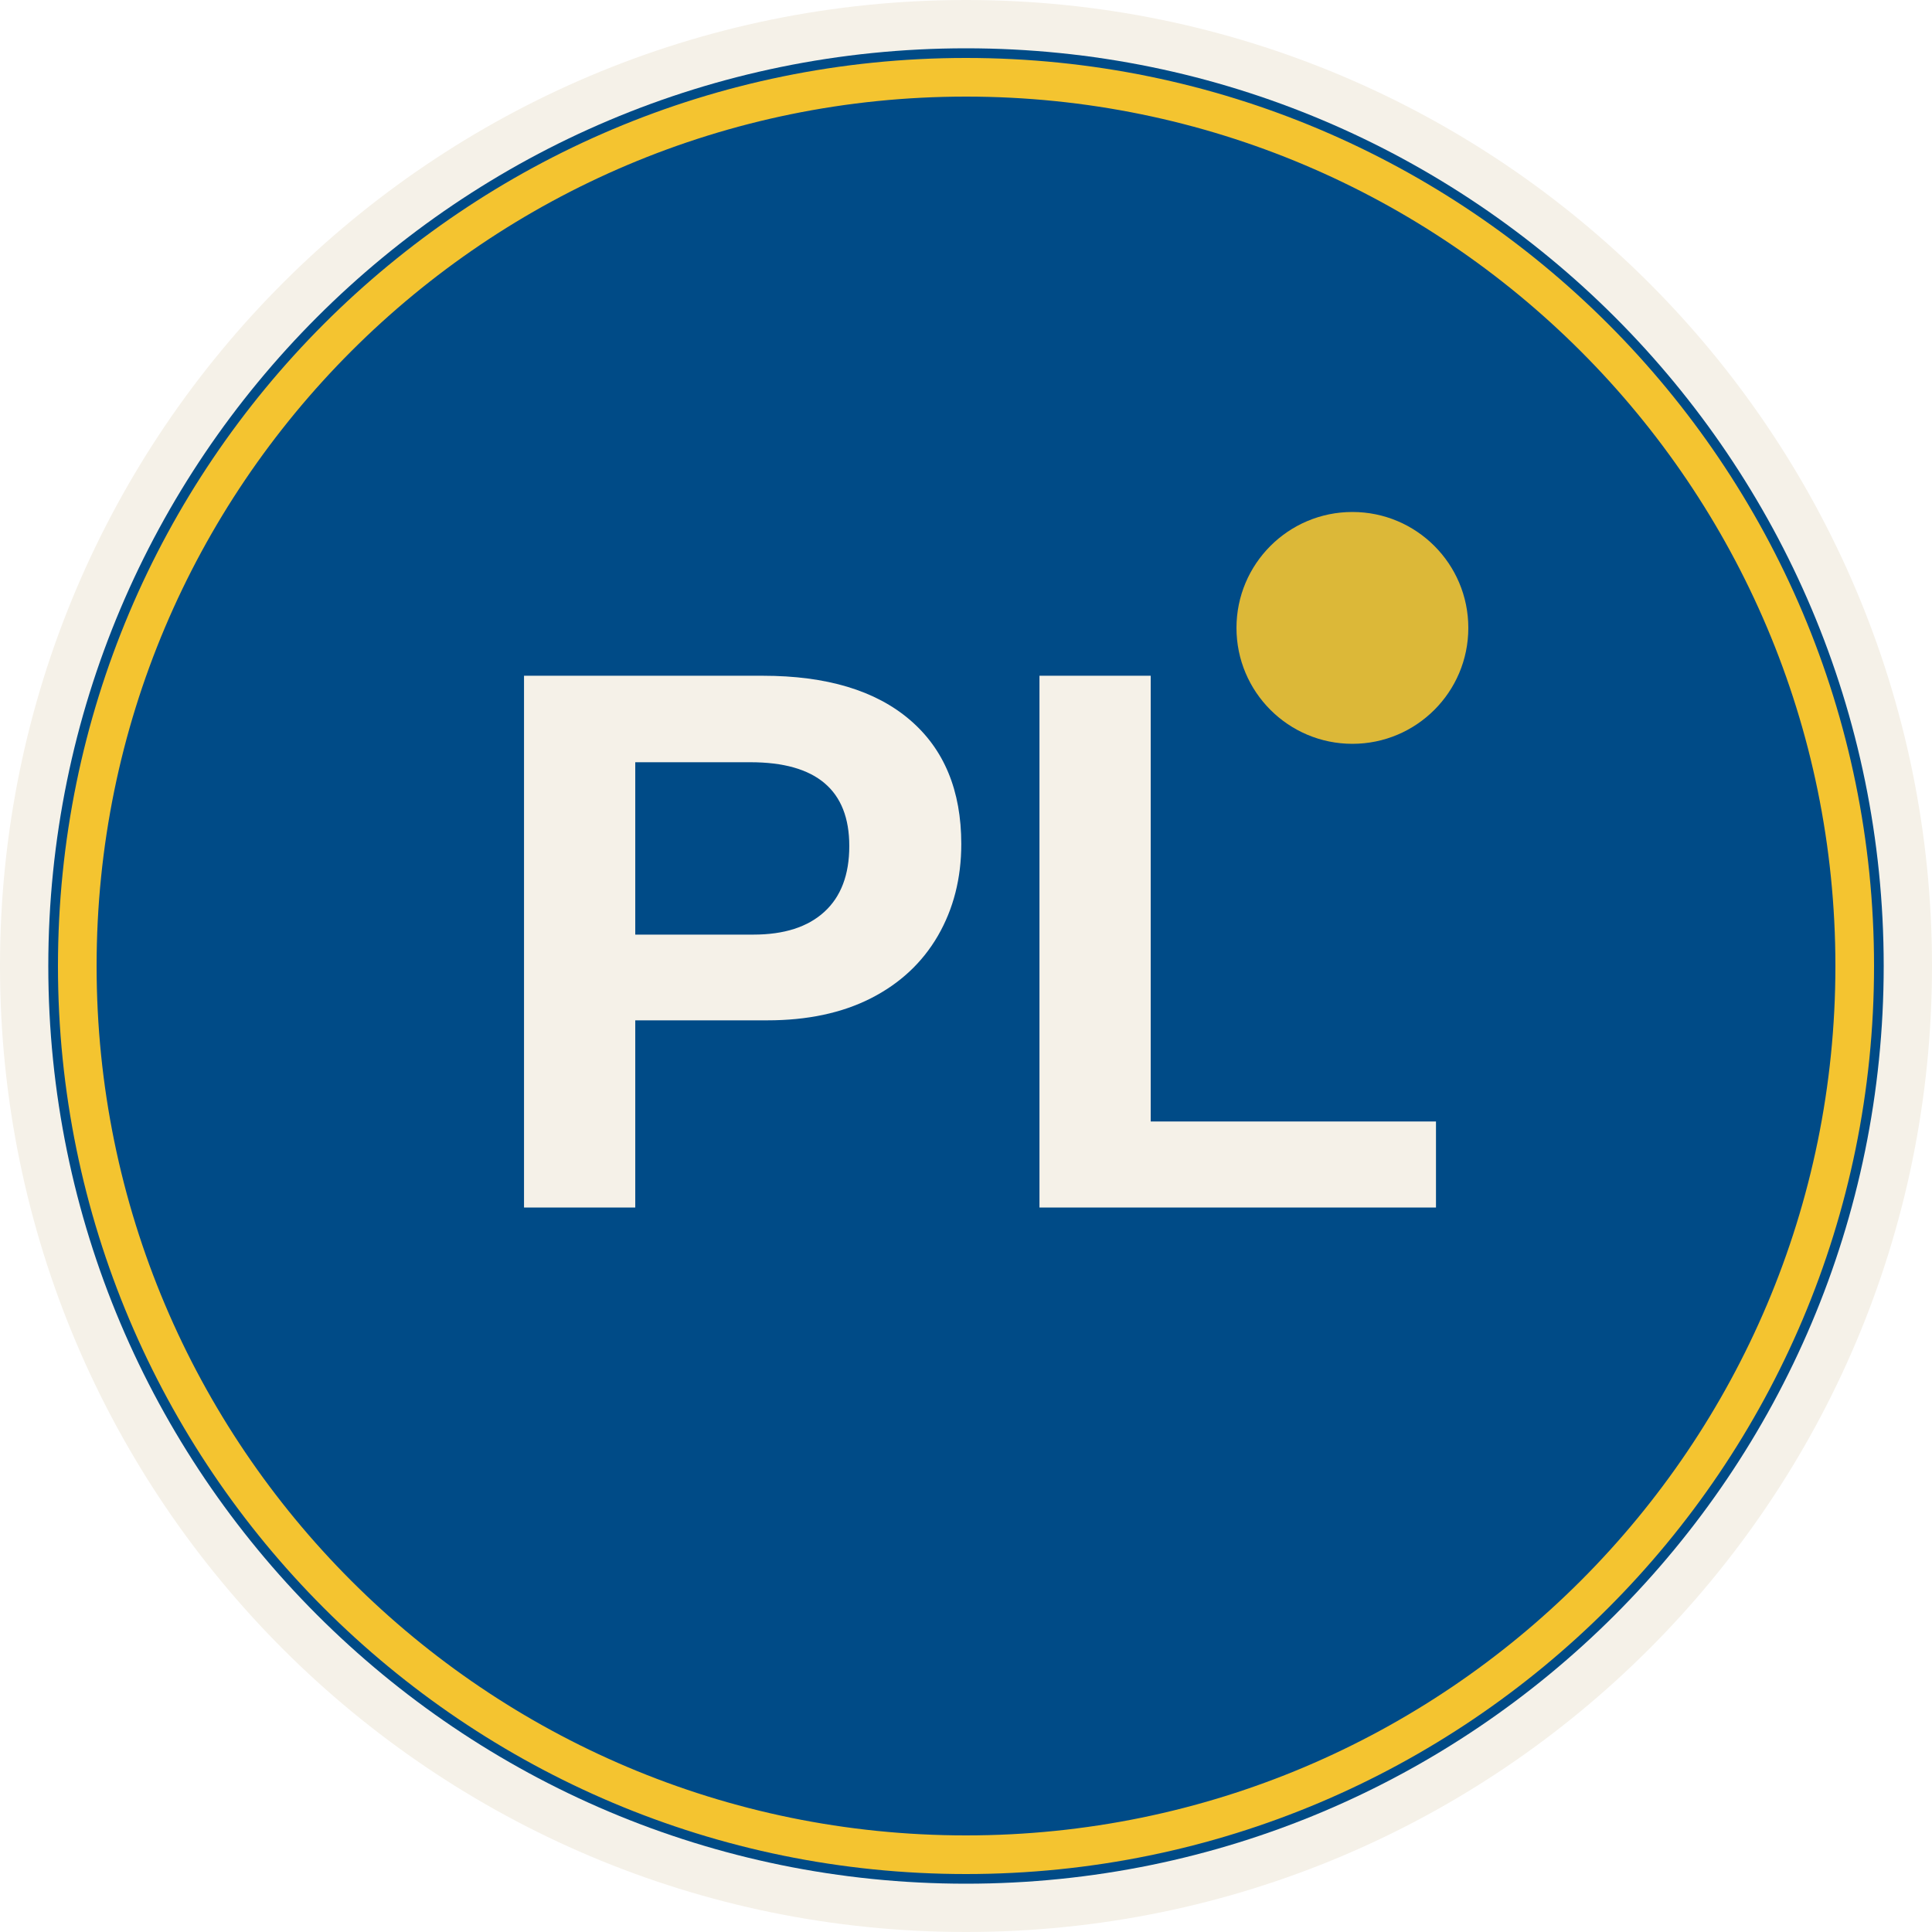
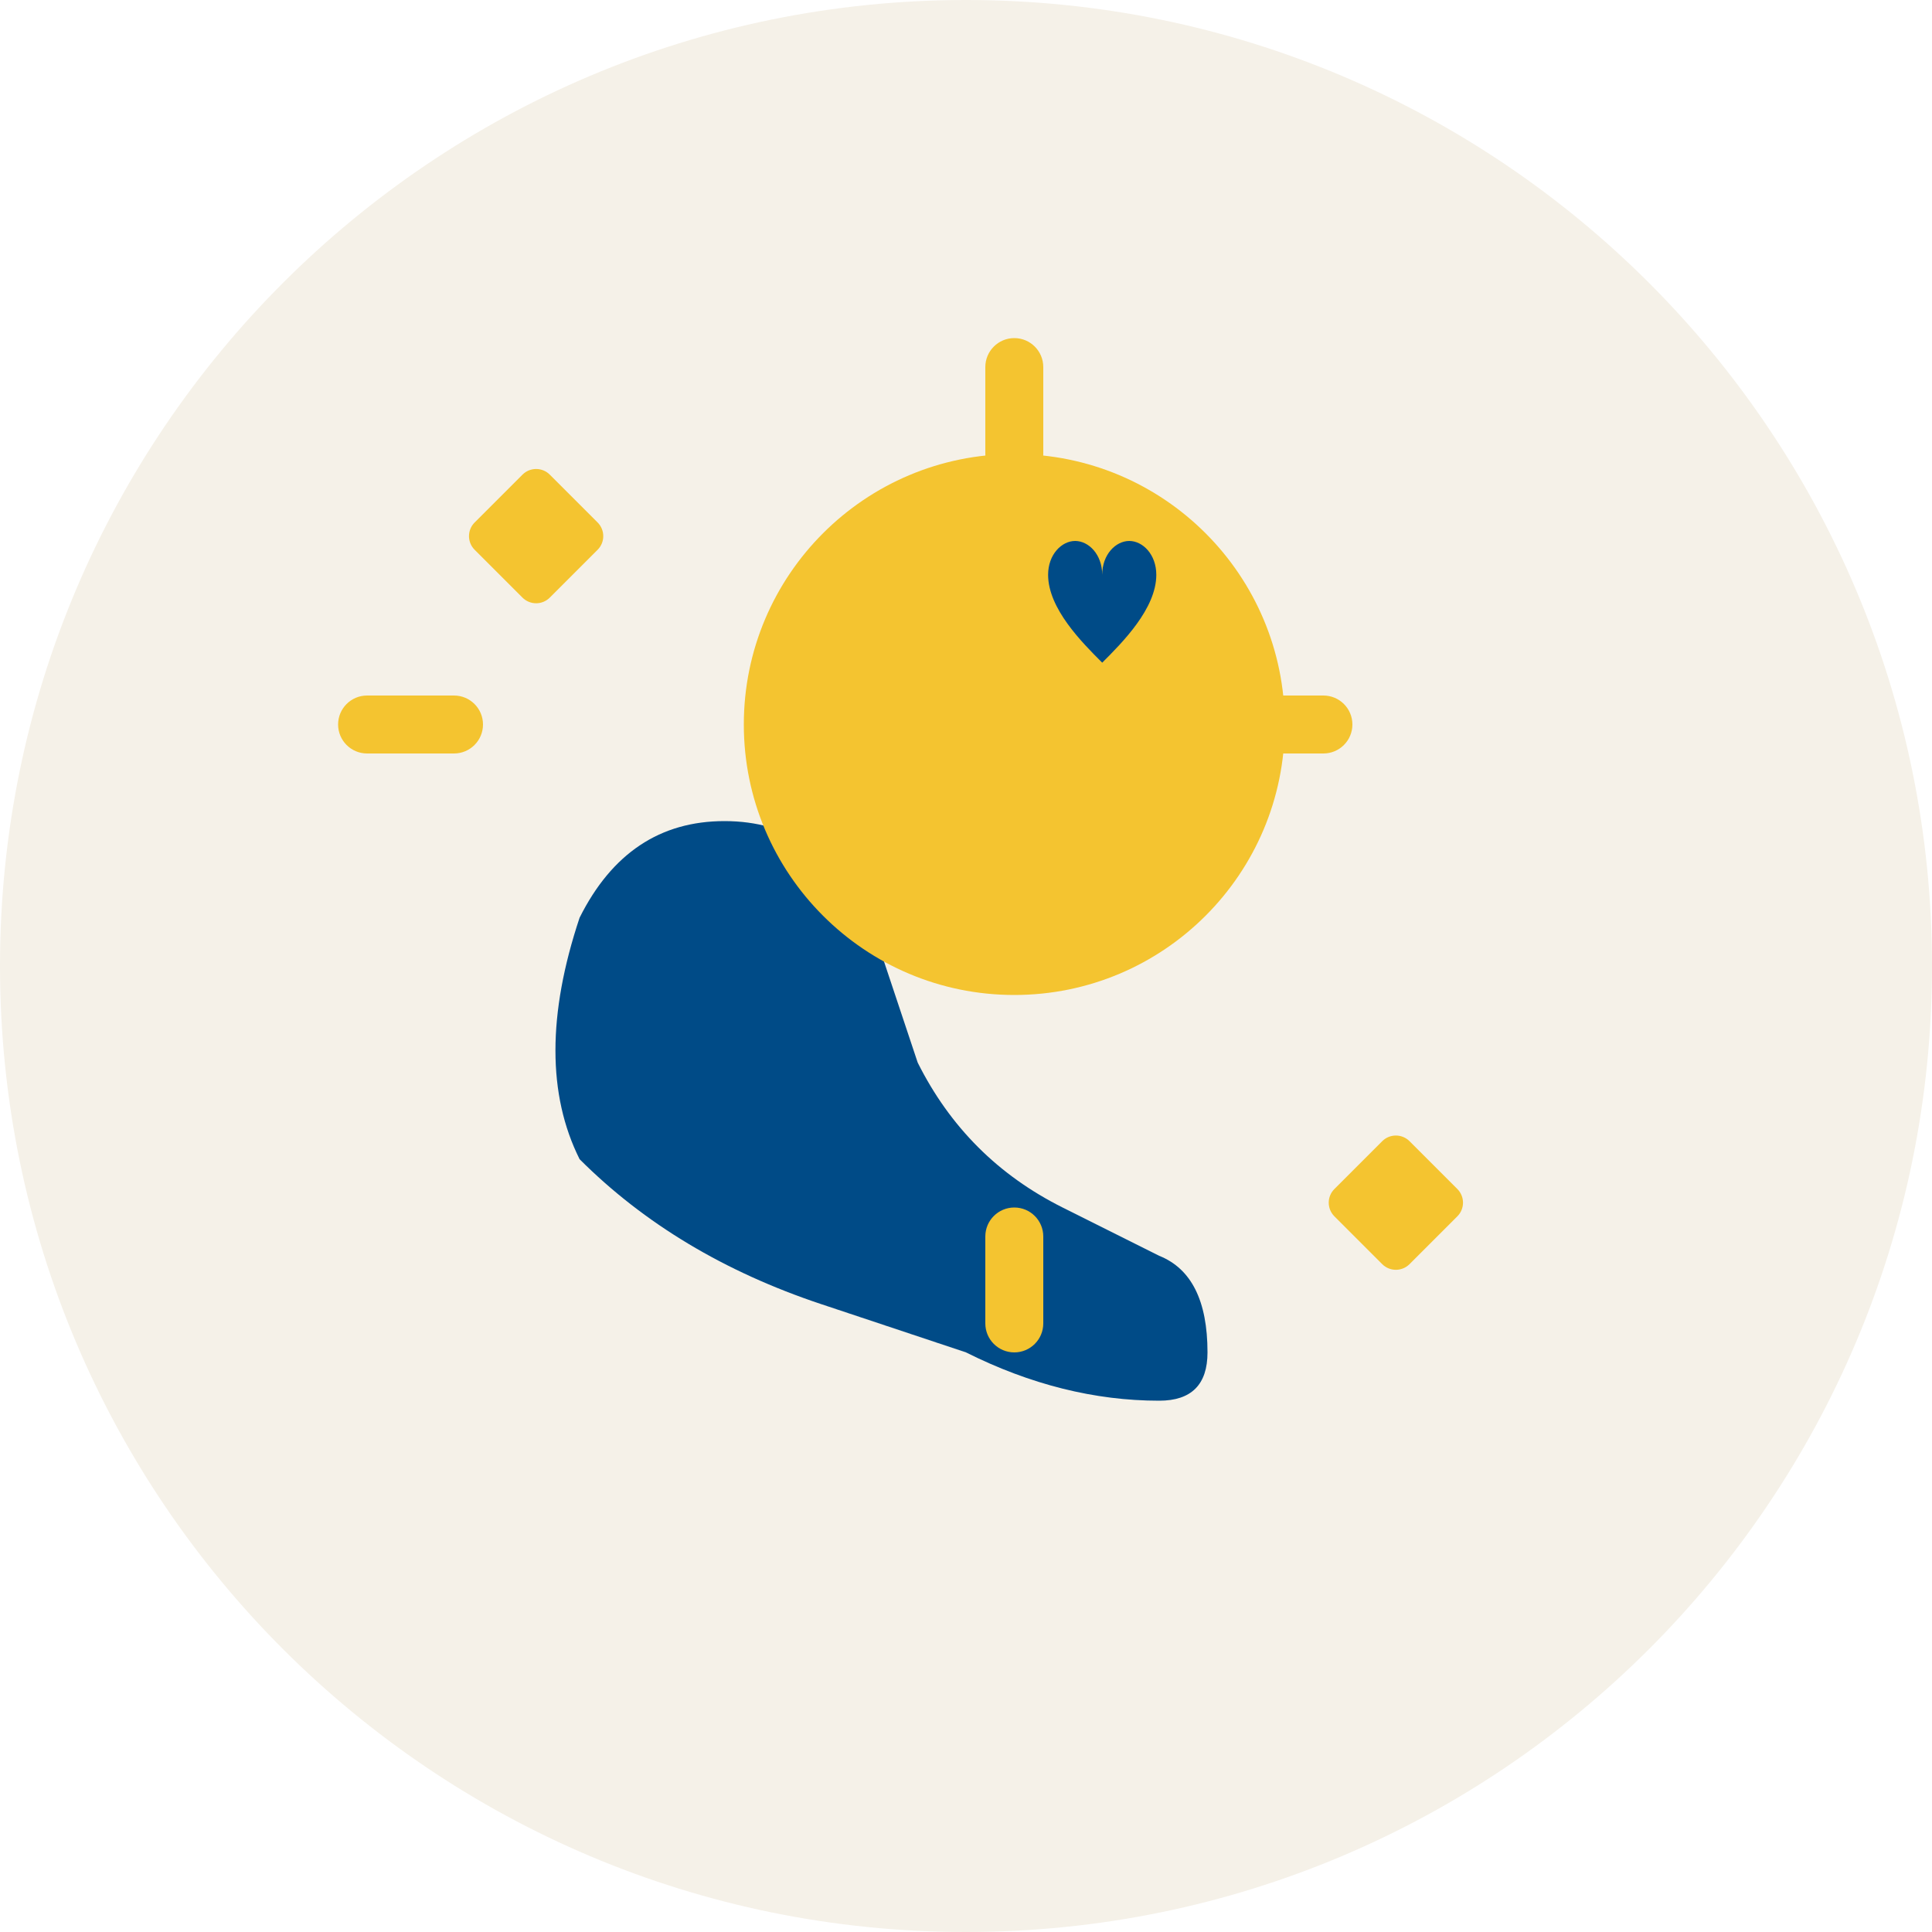
<svg xmlns="http://www.w3.org/2000/svg" viewBox="0 0 200 200" width="200" height="200">
  <circle cx="100" cy="100" r="100" fill="#f5f1e8" />
-   <circle cx="100" cy="100" r="95" fill="#004B87" />
-   <circle cx="100" cy="100" r="92" stroke="#F4C430" stroke-width="4" fill="none" />
-   <text x="100" y="125" font-size="80" font-weight="bold" fill="#f5f1e8" text-anchor="middle" font-family="Arial, sans-serif">PL</text>
-   <circle cx="140" cy="65" r="12" fill="#F4C430" opacity="0.9" />
+   <path d="M 60 120 Q 55 110 60 95 Q 65 85 75 85 Q 85 85 90 95 L 95 110 Q 100 120 110 125 L 120 130 Q 125 132 125 140 Q 125 145 120 145 Q 110 145 100 140 L 85 135 Q 70 130 60 120 Z" fill="#004B87" />
+   <circle cx="105" cy="75" r="28" fill="#F4C430" />
+   <g fill="#F4C430">
+     <rect x="102" y="35" width="6" height="15" rx="3" />
+     <rect x="102" y="125" width="6" height="15" rx="3" />
+     <rect x="35" y="72" width="15" height="6" rx="3" />
+     <rect x="125" y="72" width="15" height="6" rx="3" />
+     <rect x="50" y="50" width="11" height="11" rx="2" transform="rotate(45 55.5 55.5)" />
+     <rect x="139" y="119" width="11" height="11" rx="2" transform="rotate(45 144.5 124.5)" />
+   </g>
+   <path d="M 105 65 C 105 62 107 60 109 60 C 111 60 113 62 113 65 C 113 62 115 60 117 60 C 119 60 121 62 121 65 C 121 70 116 75 113 78 C 110 75 105 70 105 65 Z" fill="#004B87" transform="scale(0.7) translate(50 20)" />
</svg>
